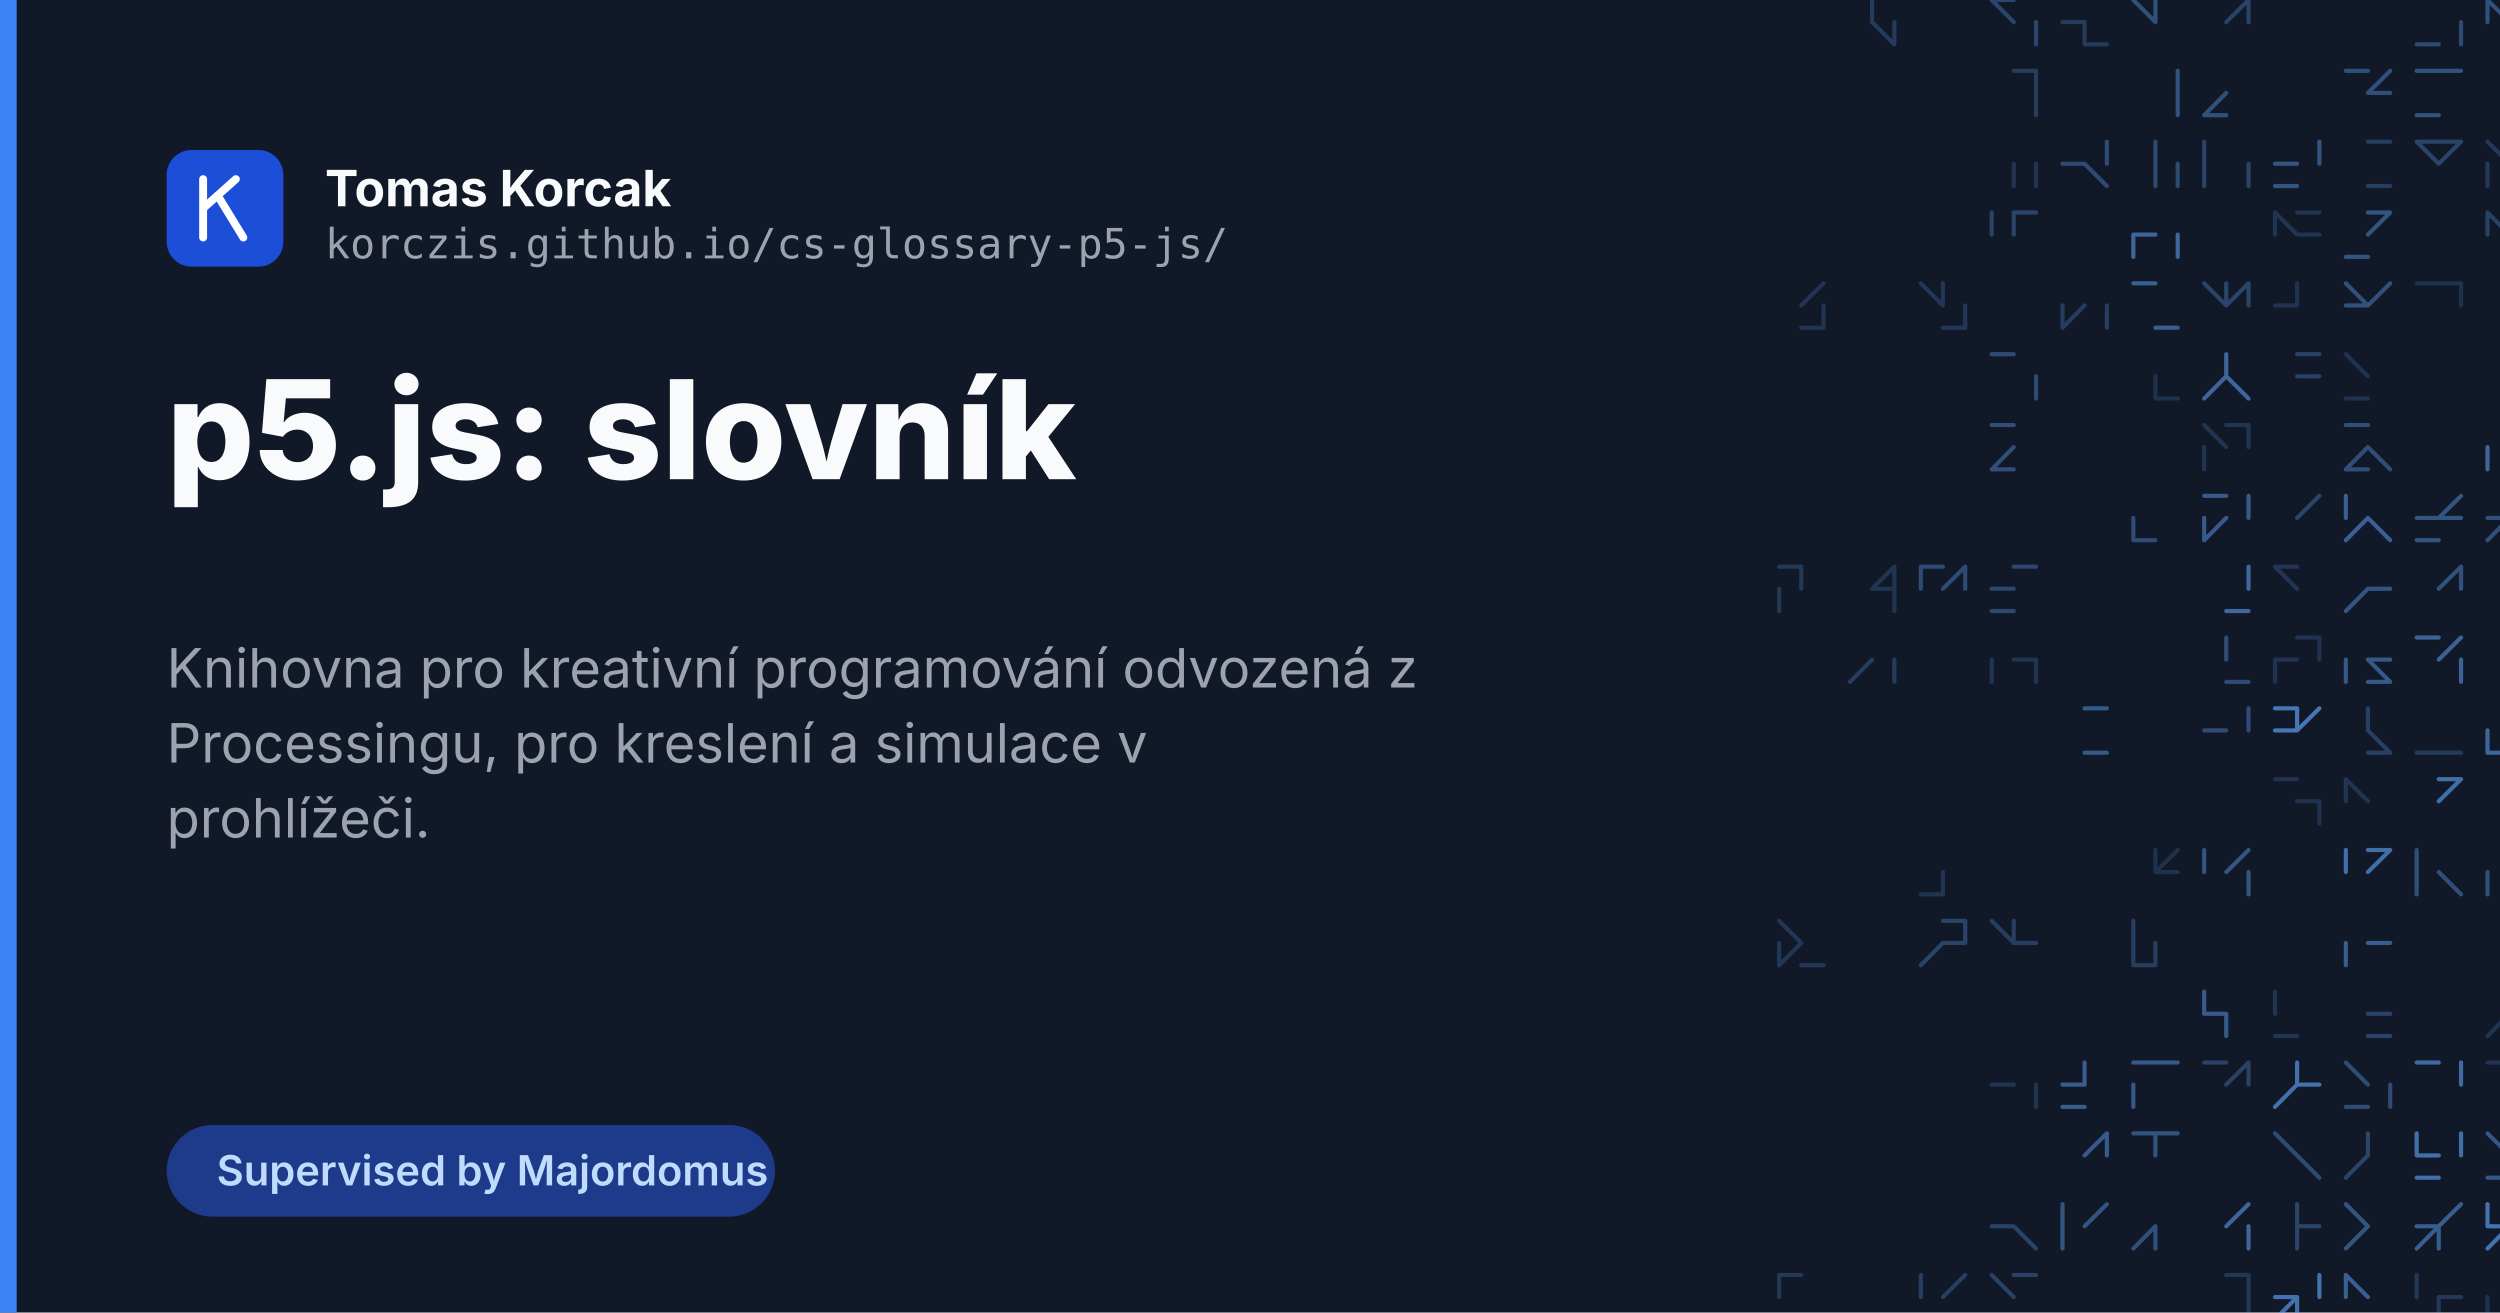
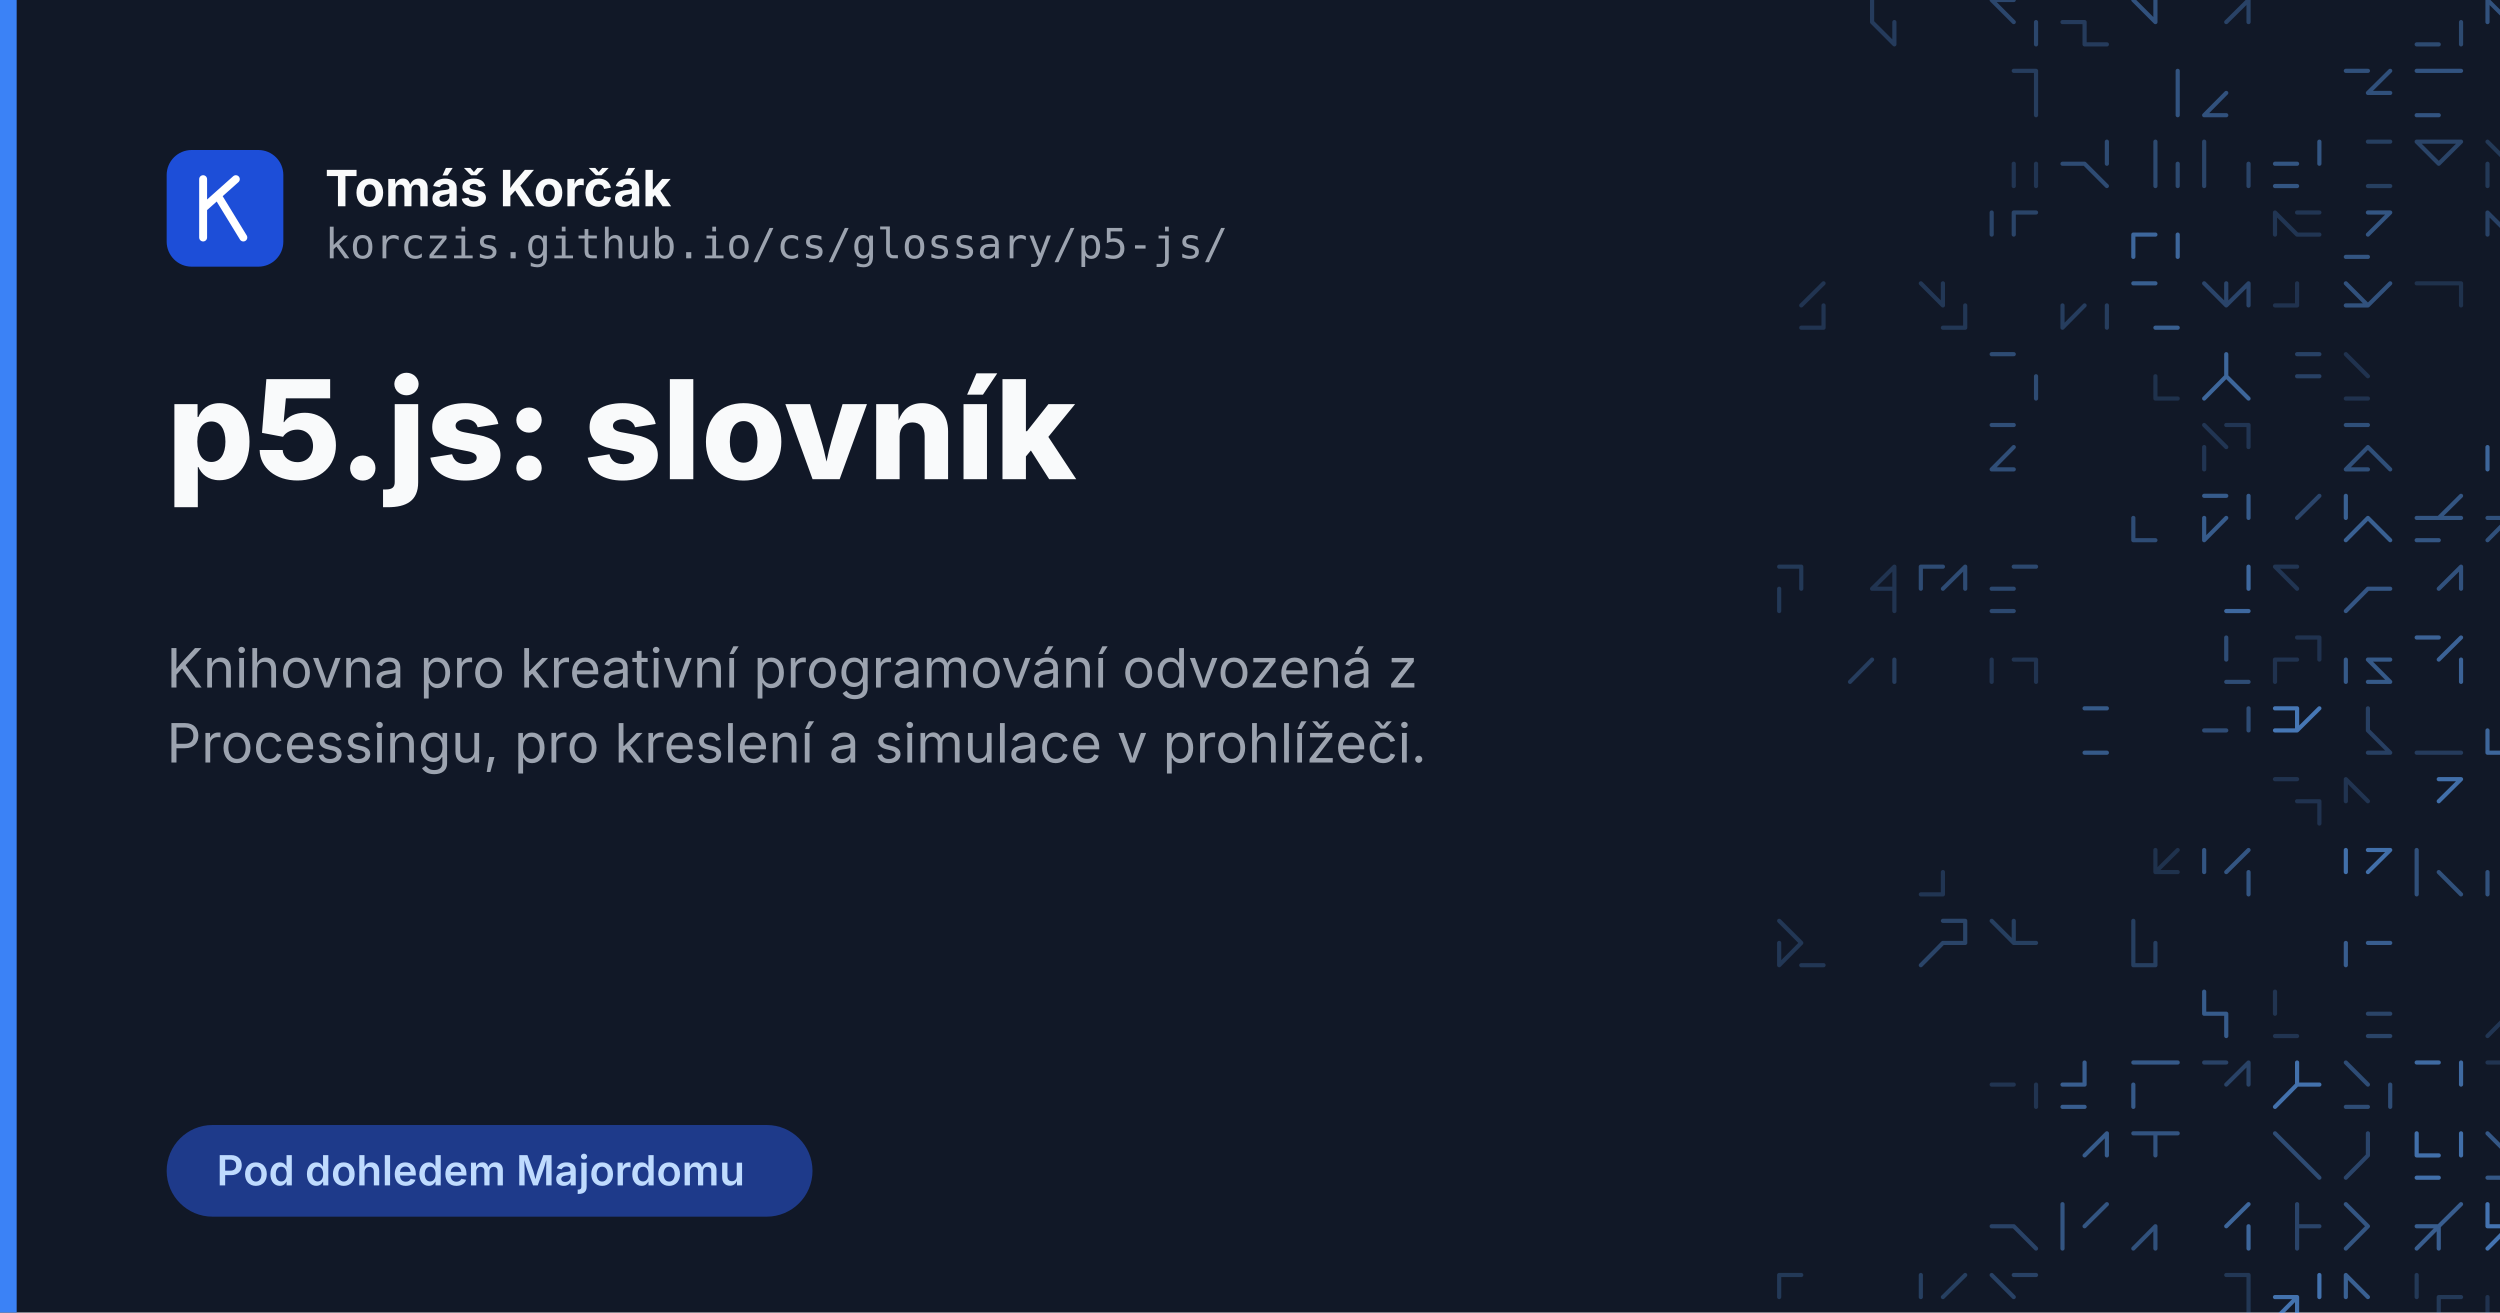
- <svg xmlns="http://www.w3.org/2000/svg" width="1200" height="630" viewBox="0 0 1200 630">
+ <svg xmlns="http://www.w3.org/2000/svg" width="1200" height="630" viewBox="0 0 1200 630" xml:lang="cs">
  <rect width="1200" height="630" fill="#111827" />
  <g fill="none" stroke="#60a5fa" stroke-width="2" stroke-linecap="round">
    <path d="M898.6 0.0L898.6 10.6M898.6 10.6L909.3 21.3M909.3 10.6L909.3 21.3" opacity="0.25" />
    <path d="M956.0 0.0L966.6 0.0M956.0 0.0L966.6 10.6M977.3 10.6L977.3 21.3" opacity="0.33" />
    <path d="M990.0 10.6L1000.6 10.6M1000.6 21.3L1011.3 21.3M1000.6 10.6L1000.6 21.3" opacity="0.25" />
    <path d="M1024.0 0.0L1034.6 10.6M1034.6 0.0L1034.6 10.6" opacity="0.41" />
    <path d="M1079.3 0.0L1079.3 10.6M1079.3 0.0L1068.6 10.6M1079.3 0.0L1068.6 10.6" opacity="0.30" />
    <path d="M1181.3 10.6L1181.3 21.3M1160.0 21.3L1170.6 21.3" opacity="0.35" />
    <path d="M1194.0 0.0L1194.0 10.6M1215.3 0.0L1204.6 10.6M1194.0 0.0L1204.6 10.6" opacity="0.41" />
    <path d="M1249.3 0.0L1249.3 10.6M1238.6 10.6L1249.3 21.3M1228.0 10.6L1228.0 21.3M1228.0 21.3L1238.6 21.3" opacity="0.32" />
    <path d="M966.6 34.0L977.3 34.0M977.3 34.0L977.3 44.6M977.3 44.6L977.3 55.3" opacity="0.26" />
    <path d="M1045.3 34.0L1045.3 44.6M1045.3 44.6L1045.3 55.3" opacity="0.42" />
    <path d="M1068.6 44.6L1058.0 55.3M1058.0 55.3L1068.6 55.3M1068.6 44.6L1058.0 55.3" opacity="0.41" />
    <path d="M1136.6 44.6L1147.3 44.6M1126.0 34.0L1136.6 34.0M1147.3 34.0L1136.6 44.6" opacity="0.40" />
    <path d="M1170.6 34.0L1181.3 34.0M1170.6 34.0L1181.3 34.0M1160.0 55.3L1170.6 55.3M1160.0 34.0L1170.6 34.0" opacity="0.42" />
    <path d="M1249.3 34.0L1238.6 44.6M1228.0 44.6L1238.6 44.6M1238.6 44.6L1249.3 44.6M1228.0 34.0L1238.6 34.0" opacity="0.44" />
    <path d="M966.6 78.6L966.6 89.3M966.6 78.6L966.6 89.3M977.3 78.6L977.3 89.3" opacity="0.21" />
    <path d="M1000.6 78.6L1011.3 89.3M990.0 78.6L1000.6 78.6M1011.3 68.0L1011.3 78.6" opacity="0.36" />
    <path d="M1034.6 68.0L1034.6 78.6M1045.3 78.6L1045.3 89.3M1034.6 78.6L1034.6 89.3" opacity="0.35" />
    <path d="M1079.3 78.6L1079.3 89.3M1079.3 78.6L1079.3 89.3M1058.0 68.0L1058.0 78.6M1058.0 78.6L1058.0 89.3" opacity="0.31" />
    <path d="M1092.0 78.6L1102.6 78.6M1092.0 89.3L1102.6 89.3M1113.3 68.0L1113.3 78.6" opacity="0.43" />
    <path d="M1136.6 68.0L1147.3 68.0M1136.6 89.3L1147.3 89.3" opacity="0.27" />
    <path d="M1181.3 68.0L1170.6 78.6M1160.0 68.0L1170.6 68.0M1160.0 68.0L1170.6 78.6M1170.6 68.0L1181.3 68.0" opacity="0.31" />
    <path d="M1194.0 68.0L1204.6 78.6M1204.6 78.6L1215.3 89.3M1194.0 78.6L1194.0 89.3" opacity="0.23" />
    <path d="M966.6 102.0L966.6 112.6M966.6 102.0L977.3 102.0M966.6 102.0L977.3 102.0M956.0 102.0L956.0 112.6" opacity="0.31" />
    <path d="M1045.3 112.6L1045.3 123.3M1024.0 112.6L1034.6 112.6M1024.0 112.6L1024.0 123.3" opacity="0.55" />
    <path d="M1102.6 102.0L1113.3 102.0M1092.0 102.0L1092.0 112.6M1092.0 102.0L1102.6 112.6M1102.6 112.6L1113.3 112.6" opacity="0.21" />
    <path d="M1136.6 102.0L1147.3 102.0M1126.0 123.3L1136.6 123.3M1147.3 102.0L1136.6 112.6" opacity="0.43" />
    <path d="M1194.0 102.0L1204.6 112.6M1194.0 102.0L1194.0 112.6M1215.3 102.0L1204.6 112.6" opacity="0.29" />
    <path d="M1238.6 112.6L1228.0 123.3M1228.0 112.6L1228.0 123.3" opacity="0.19" />
    <path d="M875.3 136.0L864.6 146.6M864.6 157.3L875.3 157.3M875.3 146.6L875.3 157.3" opacity="0.20" />
    <path d="M922.0 136.0L932.6 146.6M932.6 157.3L943.3 157.3M932.6 136.0L932.6 146.6M943.3 146.6L943.3 157.3" opacity="0.22" />
    <path d="M1011.3 146.6L1011.3 157.3M990.0 146.6L990.0 157.3M1000.6 146.6L990.0 157.3" opacity="0.26" />
    <path d="M1034.6 157.3L1045.3 157.3M1024.0 136.0L1034.6 136.0" opacity="0.50" />
    <path d="M1058.0 136.0L1068.6 146.6M1079.3 136.0L1068.6 146.6M1068.6 136.0L1068.6 146.6M1079.3 136.0L1079.3 146.6" opacity="0.32" />
    <path d="M1102.6 136.0L1102.6 146.6M1092.0 146.6L1102.6 146.6" opacity="0.19" />
    <path d="M1126.0 136.0L1136.6 146.6M1126.0 146.6L1136.6 146.6M1147.3 136.0L1136.6 146.6M1126.0 136.0L1136.6 146.6" opacity="0.41" />
    <path d="M1170.6 136.0L1181.3 136.0M1170.6 136.0L1181.3 136.0M1181.3 136.0L1181.3 146.6M1160.0 136.0L1170.6 136.0" opacity="0.18" />
    <path d="M1228.0 136.0L1228.0 146.6M1249.3 136.0L1238.6 146.6M1249.3 136.0L1249.3 146.6" opacity="0.62" />
    <path d="M977.3 180.6L977.3 191.3M956.0 170.0L966.6 170.0M977.3 180.6L977.3 191.3" opacity="0.36" />
    <path d="M1034.6 191.3L1045.3 191.3M1034.6 180.6L1034.6 191.3" opacity="0.18" />
    <path d="M1068.6 170.0L1068.6 180.6M1068.6 180.6L1079.3 191.3M1068.6 180.6L1058.0 191.3" opacity="0.55" />
    <path d="M1102.6 180.6L1113.3 180.6M1102.6 180.6L1113.3 180.6M1102.6 170.0L1113.3 170.0M1102.6 180.6L1113.3 180.6" opacity="0.29" />
    <path d="M1126.0 170.0L1136.6 180.6M1126.0 191.3L1136.6 191.3" opacity="0.19" />
    <path d="M1238.6 180.6L1228.0 191.3M1238.6 170.0L1238.6 180.6M1249.3 170.0L1249.3 180.6M1238.6 180.6L1238.6 191.3" opacity="0.47" />
    <path d="M956.0 225.3L966.6 225.3M956.0 204.0L966.6 204.0M966.6 214.6L956.0 225.3M966.6 214.6L956.0 225.3" opacity="0.38" />
    <path d="M1058.0 214.6L1058.0 225.3M1058.0 204.0L1068.6 214.6M1068.6 204.0L1079.3 204.0M1079.3 204.0L1079.3 214.6" opacity="0.21" />
    <path d="M1126.0 225.3L1136.6 225.3M1136.6 214.6L1126.0 225.3M1136.6 214.6L1147.3 225.3M1126.0 204.0L1136.6 204.0" opacity="0.39" />
    <path d="M1215.3 204.0L1215.3 214.6M1194.0 214.6L1194.0 225.3" opacity="0.55" />
    <path d="M1238.6 214.6L1238.6 225.3M1238.6 225.3L1249.3 225.3M1228.0 204.0L1238.6 214.6M1238.6 214.6L1249.3 214.6" opacity="0.42" />
    <path d="M1024.0 248.6L1024.0 259.3M1024.0 259.3L1034.6 259.3" opacity="0.37" />
    <path d="M1058.0 248.6L1058.0 259.3M1068.6 248.6L1058.0 259.3M1079.3 238.0L1079.3 248.6M1058.0 238.0L1068.6 238.0" opacity="0.47" />
    <path d="M1113.3 238.0L1102.6 248.6M1113.3 238.0L1102.6 248.6" opacity="0.32" />
    <path d="M1126.0 238.0L1126.0 248.6M1136.6 248.6L1147.3 259.3M1136.6 248.6L1126.0 259.3" opacity="0.51" />
    <path d="M1160.0 248.6L1170.6 248.6M1160.0 259.3L1170.6 259.3M1181.3 238.0L1170.6 248.6M1170.6 248.6L1181.3 248.6" opacity="0.43" />
    <path d="M1194.0 248.6L1204.6 248.6M1204.6 248.6L1194.0 259.3M1204.6 259.3L1215.3 259.3" opacity="0.40" />
    <path d="M1238.6 248.6L1238.6 259.3M1228.0 248.6L1238.6 248.6M1228.0 248.6L1238.6 248.6" opacity="0.51" />
    <path d="M864.6 272.0L864.6 282.6M864.6 272.0L864.6 282.6M854.0 272.0L864.6 272.0M854.0 282.6L854.0 293.3" opacity="0.23" />
    <path d="M909.3 272.0L898.6 282.6M909.3 272.0L909.3 282.6M909.3 282.6L909.3 293.3M898.6 282.6L909.3 282.6" opacity="0.20" />
    <path d="M922.0 272.0L922.0 282.6M943.3 272.0L943.3 282.6M922.0 272.0L932.6 272.0M943.3 272.0L932.6 282.6" opacity="0.36" />
    <path d="M966.6 272.0L977.3 272.0M956.0 293.3L966.6 293.3M956.0 282.6L966.6 282.6" opacity="0.34" />
    <path d="M1079.3 272.0L1079.3 282.6M1068.6 293.3L1079.3 293.3" opacity="0.57" />
    <path d="M1092.0 272.0L1102.6 272.0M1092.0 272.0L1102.6 272.0M1092.0 272.0L1102.6 282.6" opacity="0.21" />
    <path d="M1136.6 282.6L1147.3 282.6M1136.6 282.6L1126.0 293.3" opacity="0.44" />
    <path d="M1181.3 272.0L1170.6 282.6M1181.3 272.0L1181.3 282.6" opacity="0.41" />
    <path d="M1204.6 272.0L1204.6 282.6M1204.6 282.6L1204.6 293.3M1204.6 272.0L1204.6 282.6" opacity="0.39" />
    <path d="M909.3 316.6L909.3 327.3M898.6 316.6L888.0 327.3" opacity="0.26" />
    <path d="M977.3 316.6L977.3 327.3M966.6 316.6L977.3 316.6M956.0 316.6L956.0 327.3" opacity="0.20" />
    <path d="M1068.6 306.0L1068.6 316.6M1068.6 327.3L1079.3 327.3" opacity="0.37" />
    <path d="M1113.3 306.0L1113.3 316.6M1092.0 316.6L1092.0 327.3M1102.6 306.0L1113.3 306.0M1092.0 316.6L1102.6 316.6" opacity="0.19" />
    <path d="M1126.0 316.6L1126.0 327.3M1136.6 316.6L1147.3 327.3M1136.6 327.3L1147.3 327.3M1136.6 316.6L1147.3 316.6" opacity="0.46" />
    <path d="M1160.0 306.0L1170.6 306.0M1181.3 316.6L1181.3 327.3M1181.3 306.0L1170.6 316.6" opacity="0.53" />
    <path d="M1228.0 306.0L1238.6 306.0M1238.6 306.0L1238.6 316.6M1238.6 316.6L1228.0 327.3M1238.6 306.0L1249.3 306.0" opacity="0.49" />
    <path d="M1000.6 340.0L1011.3 340.0M1000.6 361.3L1011.3 361.3" opacity="0.46" />
    <path d="M1079.3 340.0L1079.3 350.6M1058.0 350.6L1068.6 350.6" opacity="0.37" />
    <path d="M1102.6 340.0L1102.6 350.6M1092.0 350.6L1102.6 350.6M1092.0 340.0L1102.6 340.0M1113.3 340.0L1102.6 350.6" opacity="0.67" />
    <path d="M1136.6 340.0L1136.6 350.6M1136.6 361.3L1147.3 361.3M1136.6 350.6L1147.3 361.3" opacity="0.28" />
    <path d="M1160.0 361.3L1170.6 361.3M1170.6 361.3L1181.3 361.3M1170.6 361.3L1181.3 361.3" opacity="0.25" />
    <path d="M1194.0 350.6L1194.0 361.3M1194.0 361.3L1204.6 361.3M1204.6 340.0L1215.3 340.0" opacity="0.55" />
    <path d="M1238.6 340.0L1238.6 350.6M1238.6 340.0L1238.6 350.6" opacity="0.19" />
    <path d="M1113.3 384.6L1113.3 395.3M1092.0 374.0L1102.6 374.0M1102.6 384.6L1113.3 384.6M1113.3 384.6L1113.3 395.3" opacity="0.19" />
    <path d="M1126.0 374.0L1126.0 384.6M1126.0 374.0L1136.6 384.6" opacity="0.20" />
    <path d="M1181.3 374.0L1170.6 384.6M1170.6 374.0L1181.3 374.0" opacity="0.62" />
    <path d="M1228.0 374.0L1228.0 384.6M1249.3 374.0L1238.6 384.6M1228.0 395.3L1238.6 395.3M1228.0 374.0L1238.6 384.6" opacity="0.24" />
    <path d="M922.0 429.3L932.6 429.3M932.6 418.6L932.6 429.3" opacity="0.21" />
    <path d="M1034.6 418.6L1045.3 418.6M1045.3 408.0L1034.6 418.6M1034.6 408.0L1034.6 418.6" opacity="0.18" />
    <path d="M1079.3 408.0L1068.6 418.6M1079.3 418.6L1079.3 429.3M1058.0 408.0L1058.0 418.6" opacity="0.43" />
    <path d="M1126.0 408.0L1126.0 418.6M1147.3 408.0L1136.6 418.6M1136.6 408.0L1147.3 408.0" opacity="0.62" />
    <path d="M1170.6 418.6L1181.3 429.3M1160.0 408.0L1160.0 418.6M1160.0 418.6L1160.0 429.3" opacity="0.40" />
    <path d="M1215.3 408.0L1204.6 418.6M1194.0 418.6L1194.0 429.3" opacity="0.41" />
    <path d="M1249.3 418.6L1249.3 429.3M1238.6 429.3L1249.3 429.3M1228.0 408.0L1238.6 418.6M1249.3 418.6L1249.3 429.3" opacity="0.24" />
    <path d="M864.6 463.3L875.3 463.3M854.0 442.0L864.6 452.6M854.0 452.6L854.0 463.3M864.6 452.6L854.0 463.3" opacity="0.22" />
    <path d="M932.6 452.6L943.3 452.6M932.6 442.0L943.3 442.0M932.6 452.6L922.0 463.3M943.3 442.0L943.3 452.6" opacity="0.31" />
    <path d="M956.0 442.0L966.6 452.6M966.6 442.0L966.6 452.6M966.6 452.6L977.3 452.6M966.6 452.6L977.3 452.6" opacity="0.27" />
    <path d="M1024.0 463.3L1034.6 463.3M1024.0 442.0L1024.0 452.6M1034.6 452.6L1034.6 463.3M1024.0 452.6L1024.0 463.3" opacity="0.27" />
    <path d="M1136.6 452.6L1147.3 452.6M1126.0 452.6L1126.0 463.3" opacity="0.49" />
    <path d="M1238.6 442.0L1238.6 452.6M1249.3 442.0L1249.3 452.6M1238.6 452.6L1228.0 463.3M1228.0 442.0L1228.0 452.6" opacity="0.41" />
    <path d="M1068.6 486.6L1068.6 497.3M1058.0 486.6L1068.6 486.6M1058.0 476.0L1058.0 486.6" opacity="0.47" />
    <path d="M1092.0 497.3L1102.6 497.3M1092.0 476.0L1092.0 486.6" opacity="0.20" />
    <path d="M1136.6 486.6L1147.3 486.6M1136.6 497.3L1147.3 497.3" opacity="0.31" />
    <path d="M1204.6 486.6L1194.0 497.3M1204.6 486.6L1194.0 497.3M1204.6 486.6L1215.3 497.3" opacity="0.21" />
    <path d="M1228.0 486.6L1228.0 497.3M1238.6 486.6L1249.3 486.6" opacity="0.23" />
    <path d="M956.0 520.6L966.6 520.6M956.0 520.6L966.6 520.6M977.3 520.6L977.3 531.3" opacity="0.20" />
    <path d="M1000.6 510.0L1000.6 520.6M990.0 531.3L1000.6 531.3M990.0 520.6L1000.6 520.6" opacity="0.49" />
    <path d="M1034.6 510.0L1045.3 510.0M1024.0 510.0L1034.6 510.0M1024.0 520.6L1024.0 531.3" opacity="0.46" />
    <path d="M1058.0 510.0L1068.6 510.0M1079.3 510.0L1068.6 520.6M1079.3 510.0L1079.3 520.6" opacity="0.30" />
    <path d="M1102.6 510.0L1102.6 520.6M1102.6 520.6L1092.0 531.3M1102.6 520.6L1113.3 520.6" opacity="0.63" />
    <path d="M1126.0 510.0L1136.6 520.6M1147.3 520.6L1147.3 531.3M1126.0 510.0L1136.6 520.6M1126.0 531.3L1136.6 531.3" opacity="0.37" />
    <path d="M1160.0 510.0L1170.6 510.0M1181.3 510.0L1181.3 520.6" opacity="0.58" />
    <path d="M1204.6 531.3L1215.3 531.3M1194.0 510.0L1204.6 510.0M1194.0 510.0L1204.6 510.0M1204.6 520.6L1215.3 531.3" opacity="0.20" />
    <path d="M1011.3 544.0L1011.3 554.6M1011.3 544.0L1000.6 554.6" opacity="0.47" />
    <path d="M1024.0 544.0L1034.6 544.0M1034.6 544.0L1034.6 554.6M1034.6 544.0L1045.3 544.0" opacity="0.42" />
    <path d="M1092.0 544.0L1102.6 554.6M1102.6 554.6L1113.3 565.3M1102.6 554.6L1113.3 565.3" opacity="0.36" />
    <path d="M1136.6 554.6L1126.0 565.3M1136.6 544.0L1136.6 554.6" opacity="0.32" />
    <path d="M1160.0 554.6L1170.6 554.6M1160.0 544.0L1160.0 554.6M1160.0 565.3L1170.6 565.3M1181.3 544.0L1181.3 554.6" opacity="0.62" />
    <path d="M1194.0 544.0L1204.6 554.6M1204.6 565.3L1215.3 565.3M1194.0 565.3L1204.6 565.3" opacity="0.45" />
    <path d="M1228.0 544.0L1228.0 554.6M1228.0 544.0L1228.0 554.6M1238.6 544.0L1238.6 554.6" opacity="0.62" />
    <path d="M966.6 588.6L977.3 599.3M956.0 588.6L966.6 588.6" opacity="0.30" />
    <path d="M1011.3 578.0L1000.6 588.6M990.0 578.0L990.0 588.6M990.0 588.6L990.0 599.3" opacity="0.43" />
    <path d="M1034.6 588.6L1024.0 599.3M1034.6 588.6L1034.6 599.3" opacity="0.40" />
    <path d="M1079.3 588.6L1079.3 599.3M1079.3 578.0L1068.6 588.6" opacity="0.55" />
    <path d="M1102.6 588.6L1113.3 588.6M1102.6 588.6L1102.6 599.3M1102.6 588.6L1113.3 588.6M1102.6 578.0L1102.6 588.6" opacity="0.32" />
    <path d="M1126.0 578.0L1136.6 588.6M1136.6 588.6L1126.0 599.3" opacity="0.43" />
    <path d="M1170.6 588.6L1170.6 599.3M1170.6 588.6L1160.0 599.3M1160.0 588.6L1170.6 588.6M1181.3 578.0L1170.6 588.6" opacity="0.49" />
    <path d="M1204.6 588.6L1194.0 599.3M1194.0 588.6L1204.6 588.6M1204.6 578.0L1204.6 588.6M1194.0 578.0L1194.0 588.6" opacity="0.65" />
    <path d="M1228.0 599.3L1238.6 599.3M1249.3 578.0L1249.3 588.6M1249.3 578.0L1238.6 588.6" opacity="0.65" />
    <path d="M854.0 612.0L854.0 622.6M854.0 612.0L864.6 612.0" opacity="0.23" />
    <path d="M922.0 612.0L922.0 622.6M943.3 612.0L932.6 622.6" opacity="0.27" />
    <path d="M966.6 612.0L977.3 612.0M956.0 612.0L966.6 622.6" opacity="0.29" />
    <path d="M1079.3 612.0L1079.3 622.6M1079.3 622.6L1079.3 633.3M1068.6 612.0L1079.3 612.0" opacity="0.22" />
    <path d="M1102.6 622.6L1092.0 633.3M1102.6 622.6L1102.6 633.3M1092.0 622.6L1102.6 622.6M1113.3 612.0L1113.3 622.6" opacity="0.64" />
    <path d="M1126.0 612.0L1126.0 622.6M1126.0 612.0L1136.6 622.6" opacity="0.51" />
    <path d="M1160.0 612.0L1160.0 622.6M1170.6 622.6L1170.6 633.3M1170.6 622.6L1181.3 622.6" opacity="0.23" />
    <path d="M1194.0 622.6L1194.0 633.3M1204.6 622.6L1215.3 622.6" opacity="0.19" />
    <path d="M966.6 656.6L977.3 667.3M956.0 667.3L966.6 667.3" opacity="0.34" />
    <path d="M1000.6 646.0L1011.3 646.0M1011.3 646.0L1011.3 656.6" opacity="0.28" />
    <path d="M1034.6 646.0L1045.3 646.0M1034.6 646.0L1034.6 656.6M1024.0 656.6L1024.0 667.3M1024.0 646.0L1024.0 656.6" opacity="0.28" />
    <path d="M1113.3 656.6L1113.3 667.3M1102.6 656.6L1092.0 667.3M1092.0 646.0L1102.6 646.0" opacity="0.20" />
    <path d="M1126.0 667.3L1136.6 667.3M1126.0 646.0L1126.0 656.6" opacity="0.47" />
    <path d="M1204.6 646.0L1204.6 656.6M1194.0 656.6L1204.6 656.6M1194.0 646.0L1194.0 656.6M1215.3 646.0L1215.3 656.6" opacity="0.47" />
    <path d="M1228.0 646.0L1238.6 656.6M1228.0 667.3L1238.6 667.3M1238.6 656.6L1228.0 667.3" opacity="0.24" />
  </g>
  <rect x="0" y="0" width="8" height="630" fill="#3b82f6" />
  <g font-family="Inter, Helvetica Neue, Helvetica, Arial, sans-serif">
    <rect x="80" y="72" width="56" height="56" rx="12" fill="#1d4ed8" />
    <g fill="none" stroke="#fff" stroke-width="3.8" stroke-linecap="round" stroke-linejoin="round">
      <path d="M97.5 86v28M97.5 100l15.7-14M104.5 93.9l12.3 20.1" />
    </g>
-     <text x="156" y="99" font-size="24" font-weight="700" fill="#f9fafb">Tomas Korcak</text>
-     <text x="156" y="124" font-size="20" font-family="JetBrains Mono, Menlo, monospace" fill="#9ca3af">korczis.github.io/cs-glossary-p5-js/</text>
+     <text x="156" y="99" font-size="24" font-weight="700" fill="#f9fafb">Tomáš Korčák</text>
+     <text id="address" x="156" y="124" font-size="20" font-family="JetBrains Mono, Menlo, monospace" fill="#9ca3af">korczis.github.io/cs/glossary/p5-js/</text>
    <text x="80" y="230" font-size="66" font-weight="800" fill="#f9fafb">p5.js: slovník</text>
    <text x="80" y="330" font-size="26" fill="#9ca3af">Knihovna pro kreativní programování odvozená z</text>
-     <text x="80" y="366" font-size="26" fill="#9ca3af">Processingu, pro kreslení a simulace v</text>
-     <text x="80" y="402" font-size="26" fill="#9ca3af">prohlížeči.</text>
-     <rect x="80" y="540" width="292" height="44" rx="22" fill="#1e3a8a" />
-     <text x="104" y="569" font-size="20" font-weight="600" fill="#bfdbfe">Supervised by Majordomus</text>
+     <text x="80" y="366" font-size="26" fill="#9ca3af">Processingu, pro kreslení a simulace v prohlížeči.</text>
+     <rect x="80" y="540" width="310" height="44" rx="22" fill="#1e3a8a" />
+     <text x="104" y="569" font-size="20" font-weight="600" fill="#bfdbfe">Pod dohledem Majordomu</text>
  </g>
</svg>
